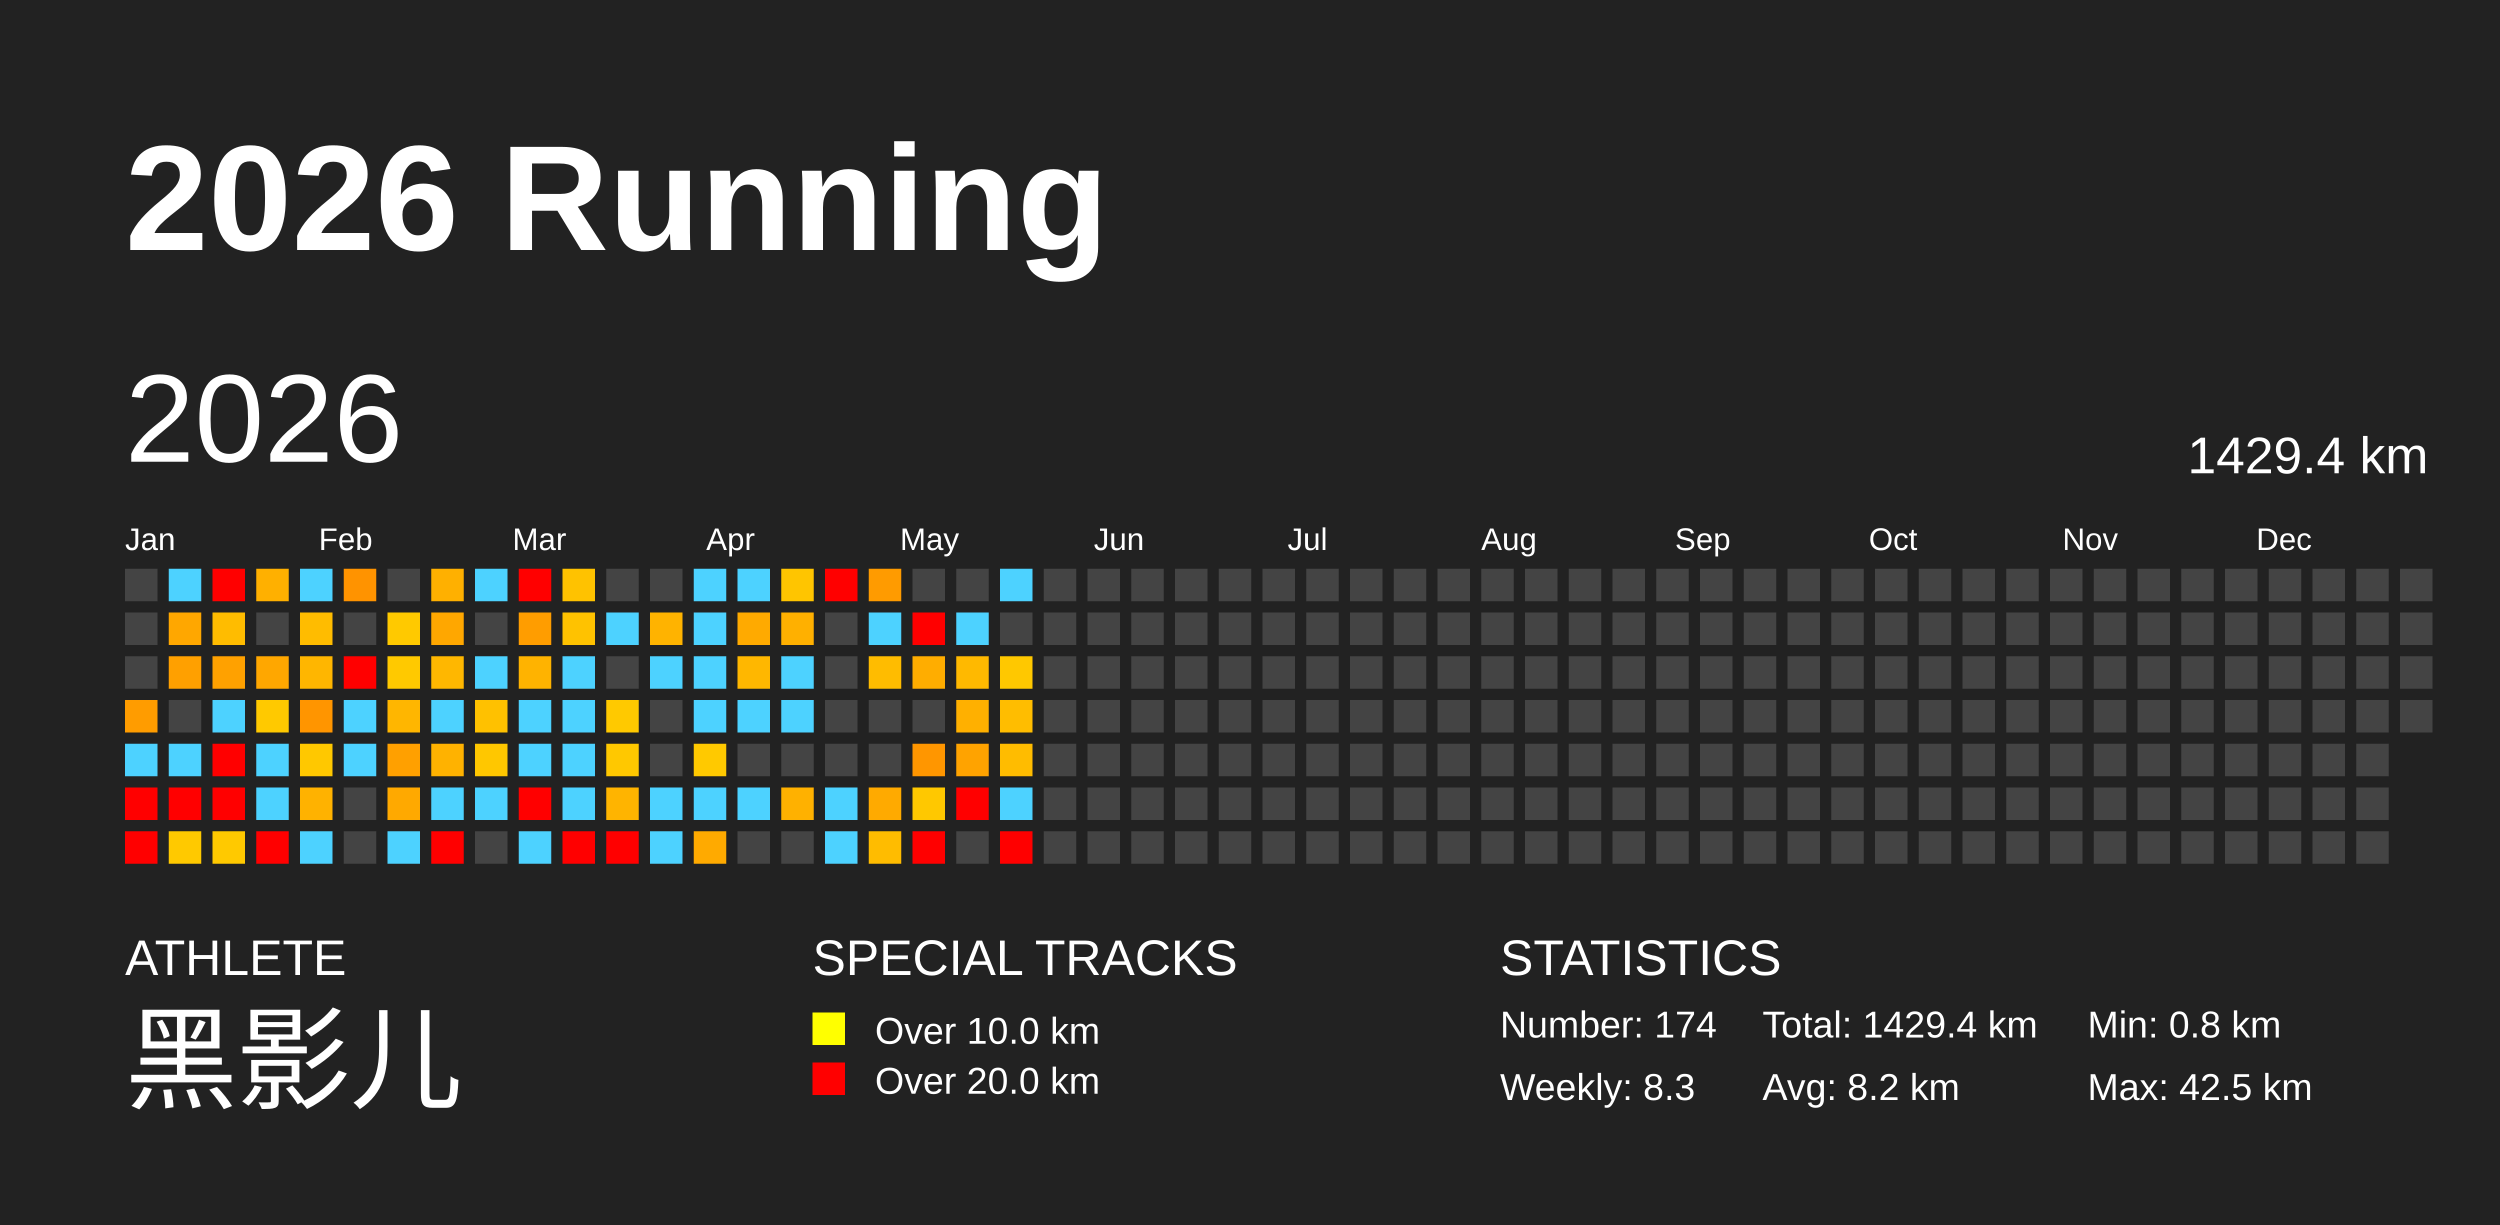
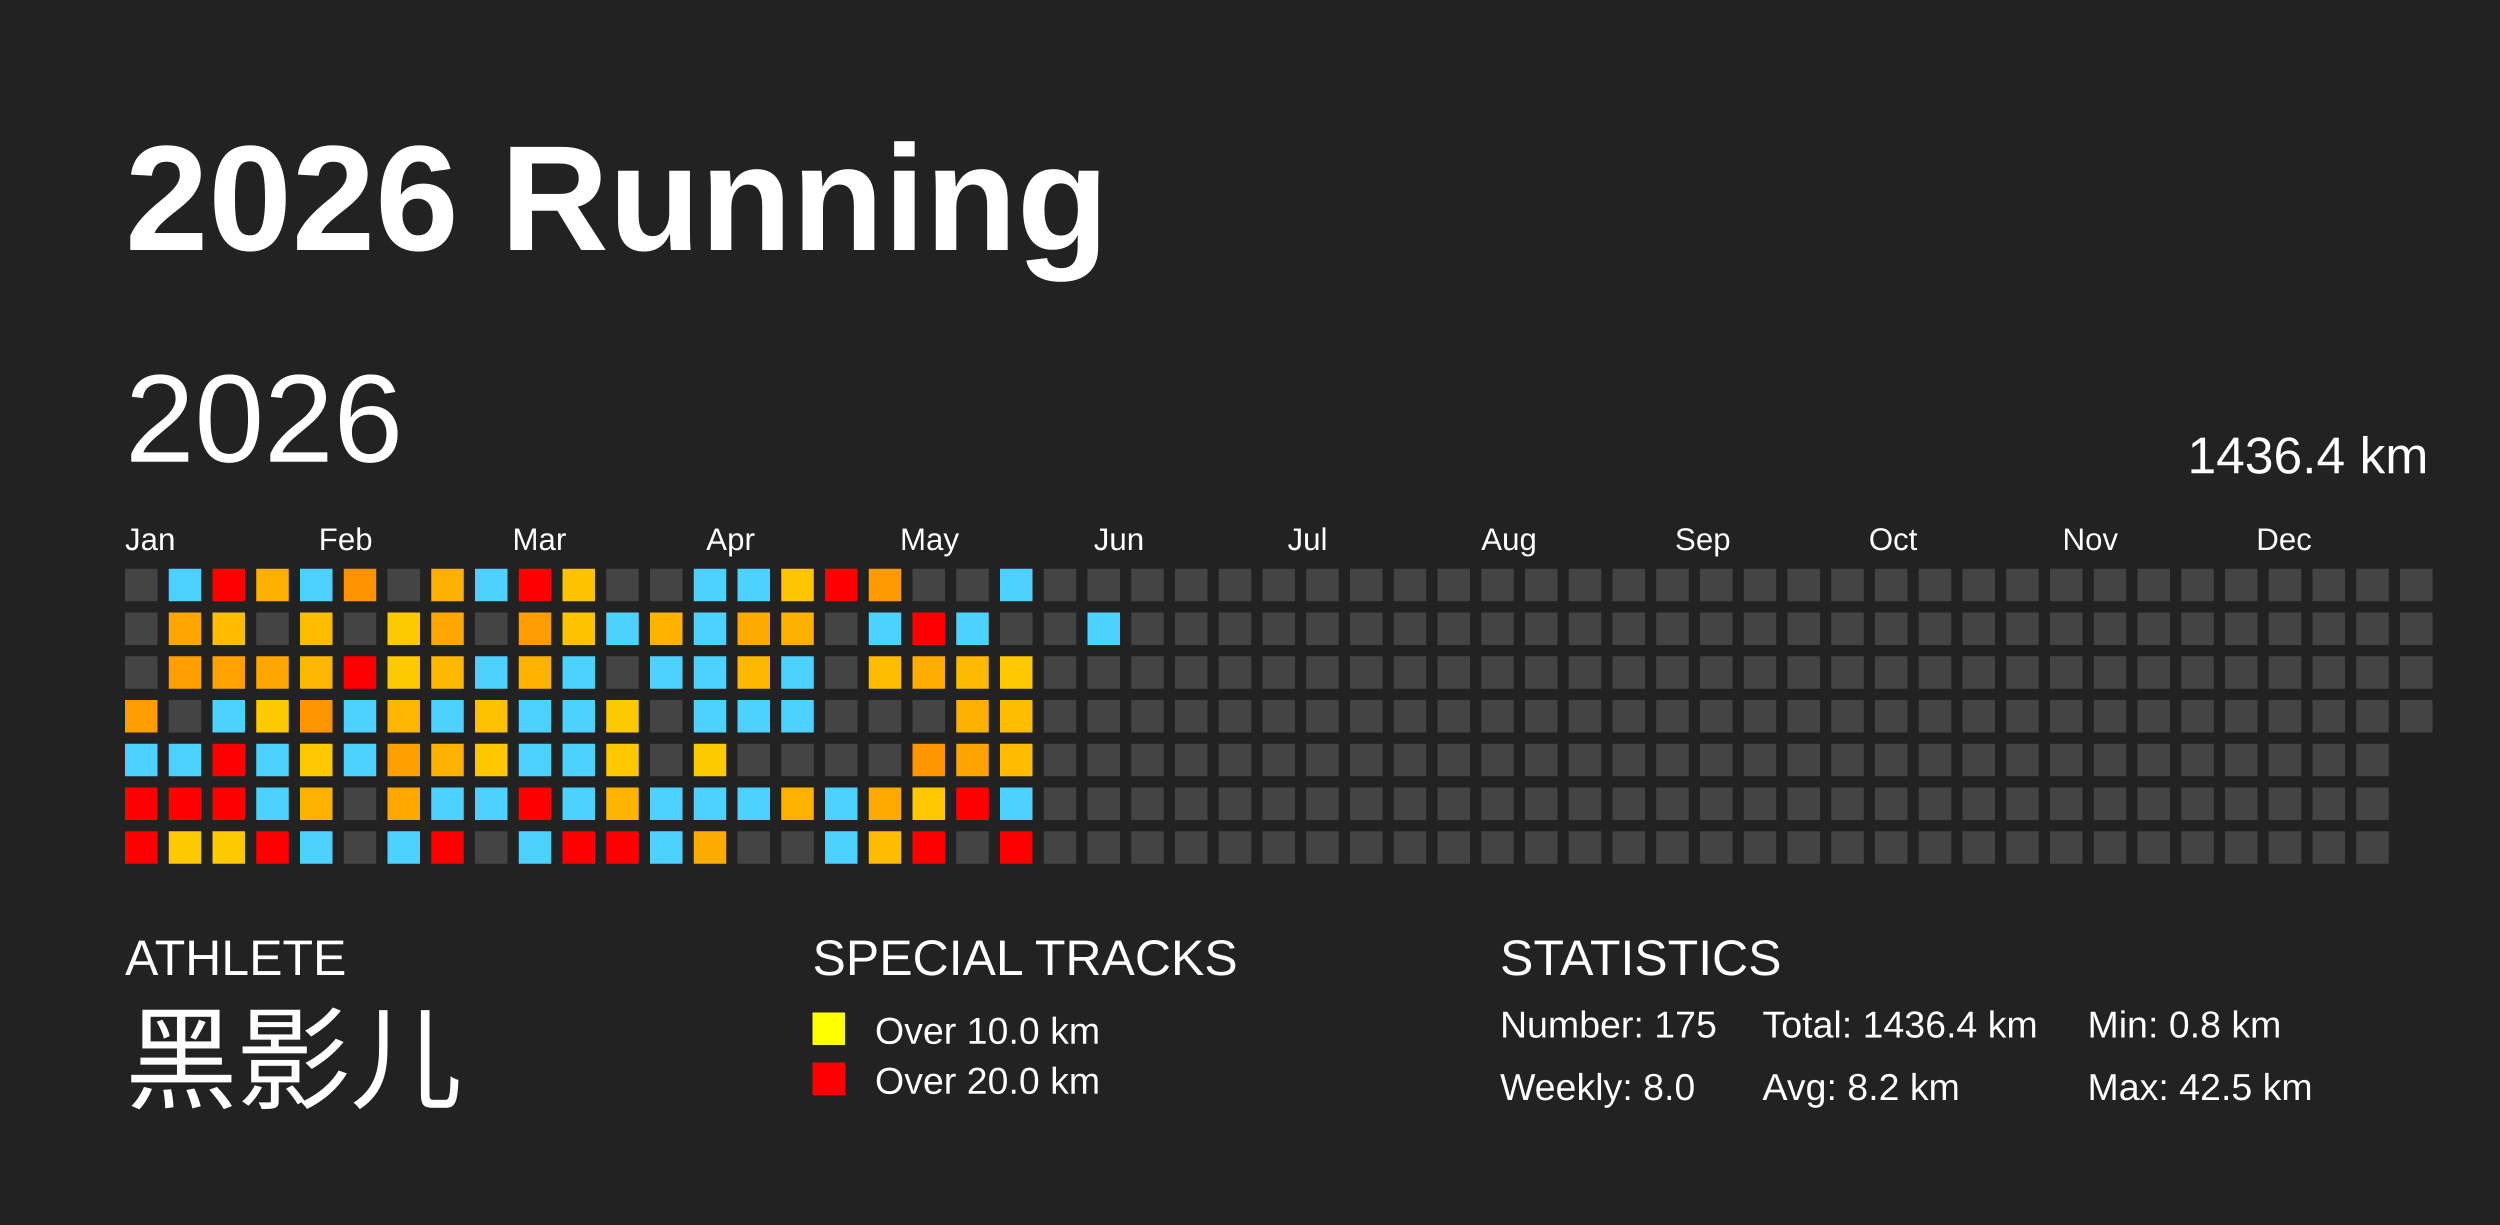
<svg xmlns="http://www.w3.org/2000/svg" baseProfile="full" height="98mm" version="1.1" viewBox="0,0,200,98" width="200mm">
  <defs />
  <rect fill="#222222" height="98" width="200" x="0" y="0" />
  <text fill="#FFFFFF" style="font-size:12px; font-family:Arial; font-weight:bold;" x="10" y="20">2026 Running</text>
  <text fill="#FFFFFF" style="font-size:4px; font-family:Arial" x="10" y="78">ATHLETE</text>
  <text fill="#FFFFFF" style="font-size:9px; font-family:Arial" x="10" y="88">黑影儿</text>
  <text fill="#FFFFFF" style="font-size:4px; font-family:Arial" x="65" y="78">SPECIAL TRACKS</text>
  <rect fill="yellow" height="2.6" width="2.6" x="65" y="81" />
  <text fill="#FFFFFF" style="font-size:3px; font-family:Arial" x="70" y="83.5">Over 10.0 km</text>
  <rect fill="red" height="2.6" width="2.6" x="65" y="85" />
  <text fill="#FFFFFF" style="font-size:3px; font-family:Arial" x="70" y="87.5">Over 20.0 km</text>
  <text fill="#FFFFFF" style="font-size:4px; font-family:Arial" x="120" y="78">STATISTICS</text>
-   <text fill="#FFFFFF" style="font-size:3px; font-family:Arial" x="120" y="83">Number: 174</text>
-   <text fill="#FFFFFF" style="font-size:3px; font-family:Arial" x="120" y="88">Weekly: 8.3</text>
-   <text fill="#FFFFFF" style="font-size:3px; font-family:Arial" x="141" y="83">Total: 1429.4 km</text>
+   <text fill="#FFFFFF" style="font-size:3px; font-family:Arial" x="120" y="83">Number: 175</text>
+   <text fill="#FFFFFF" style="font-size:3px; font-family:Arial" x="120" y="88">Weekly: 8.0</text>
+   <text fill="#FFFFFF" style="font-size:3px; font-family:Arial" x="141" y="83">Total: 1436.4 km</text>
  <text fill="#FFFFFF" style="font-size:3px; font-family:Arial" x="141" y="88">Avg: 8.2 km</text>
  <text fill="#FFFFFF" style="font-size:3px; font-family:Arial" x="167" y="83">Min: 0.8 km</text>
  <text fill="#FFFFFF" style="font-size:3px; font-family:Arial" x="167" y="88">Max: 42.5 km</text>
  <text dominant-baseline="hanging" fill="#FFFFFF" style="font-size:10.0px; font-family:Arial;" x="10" y="30">2026</text>
-   <text dominant-baseline="hanging" fill="#FFFFFF" style="font-size:4.125px; font-family:Arial;" x="175" y="35">1429.4 km</text>
+   <text dominant-baseline="hanging" fill="#FFFFFF" style="font-size:4.125px; font-family:Arial;" x="175" y="35">1436.4 km</text>
  <text fill="#FFFFFF" style="font-size:2.5px; font-family:Arial" x="10.0" y="44">Jan</text>
  <text fill="#FFFFFF" style="font-size:2.5px; font-family:Arial" x="25.5" y="44">Feb</text>
  <text fill="#FFFFFF" style="font-size:2.5px; font-family:Arial" x="41.0" y="44">Mar</text>
  <text fill="#FFFFFF" style="font-size:2.5px; font-family:Arial" x="56.5" y="44">Apr</text>
  <text fill="#FFFFFF" style="font-size:2.5px; font-family:Arial" x="72.0" y="44">May</text>
  <text fill="#FFFFFF" style="font-size:2.5px; font-family:Arial" x="87.5" y="44">Jun</text>
  <text fill="#FFFFFF" style="font-size:2.5px; font-family:Arial" x="103.0" y="44">Jul</text>
  <text fill="#FFFFFF" style="font-size:2.5px; font-family:Arial" x="118.5" y="44">Aug</text>
  <text fill="#FFFFFF" style="font-size:2.5px; font-family:Arial" x="134.0" y="44">Sep</text>
  <text fill="#FFFFFF" style="font-size:2.5px; font-family:Arial" x="149.5" y="44">Oct</text>
  <text fill="#FFFFFF" style="font-size:2.5px; font-family:Arial" x="165.0" y="44">Nov</text>
  <text fill="#FFFFFF" style="font-size:2.5px; font-family:Arial" x="180.5" y="44">Dec</text>
  <rect fill="#444444" height="2.6" width="2.6" x="10.0" y="45.5" />
  <rect fill="#444444" height="2.6" width="2.6" x="10.0" y="49.0" />
  <rect fill="#444444" height="2.6" width="2.6" x="10.0" y="52.5" />
  <rect fill="#ff9c00" height="2.6" width="2.6" x="10.0" y="56.0" />
  <rect fill="#4dd2ff" height="2.6" width="2.6" x="10.0" y="59.5" />
  <rect fill="red" height="2.6" width="2.6" x="10.0" y="63.0" />
  <rect fill="red" height="2.6" width="2.6" x="10.0" y="66.5" />
  <rect fill="#4dd2ff" height="2.6" width="2.6" x="13.5" y="45.5" />
  <rect fill="#ffa700" height="2.6" width="2.6" x="13.5" y="49.0" />
  <rect fill="#ffa000" height="2.6" width="2.6" x="13.5" y="52.5" />
  <rect fill="#444444" height="2.6" width="2.6" x="13.5" y="56.0" />
  <rect fill="#4dd2ff" height="2.6" width="2.6" x="13.5" y="59.5" />
  <rect fill="red" height="2.6" width="2.6" x="13.5" y="63.0" />
  <rect fill="#ffc900" height="2.6" width="2.6" x="13.5" y="66.5" />
  <rect fill="red" height="2.6" width="2.6" x="17.0" y="45.5" />
  <rect fill="#ffbc00" height="2.6" width="2.6" x="17.0" y="49.0" />
  <rect fill="#ffa100" height="2.6" width="2.6" x="17.0" y="52.5" />
  <rect fill="#4dd2ff" height="2.6" width="2.6" x="17.0" y="56.0" />
  <rect fill="red" height="2.6" width="2.6" x="17.0" y="59.5" />
  <rect fill="red" height="2.6" width="2.6" x="17.0" y="63.0" />
  <rect fill="#ffc900" height="2.6" width="2.6" x="17.0" y="66.5" />
  <rect fill="#ffb000" height="2.6" width="2.6" x="20.5" y="45.5" />
  <rect fill="#444444" height="2.6" width="2.6" x="20.5" y="49.0" />
  <rect fill="#ffa700" height="2.6" width="2.6" x="20.5" y="52.5" />
  <rect fill="#ffc900" height="2.6" width="2.6" x="20.5" y="56.0" />
  <rect fill="#4dd2ff" height="2.6" width="2.6" x="20.5" y="59.5" />
  <rect fill="#4dd2ff" height="2.6" width="2.6" x="20.5" y="63.0" />
  <rect fill="red" height="2.6" width="2.6" x="20.5" y="66.5" />
  <rect fill="#4dd2ff" height="2.6" width="2.6" x="24.0" y="45.5" />
  <rect fill="#ffbc00" height="2.6" width="2.6" x="24.0" y="49.0" />
  <rect fill="#ffb600" height="2.6" width="2.6" x="24.0" y="52.5" />
  <rect fill="#ff9500" height="2.6" width="2.6" x="24.0" y="56.0" />
  <rect fill="#ffc800" height="2.6" width="2.6" x="24.0" y="59.5" />
  <rect fill="#ffb200" height="2.6" width="2.6" x="24.0" y="63.0" />
  <rect fill="#4dd2ff" height="2.6" width="2.6" x="24.0" y="66.5" />
  <rect fill="#ff9300" height="2.6" width="2.6" x="27.5" y="45.5" />
  <rect fill="#444444" height="2.6" width="2.6" x="27.5" y="49.0" />
  <rect fill="red" height="2.6" width="2.6" x="27.5" y="52.5" />
  <rect fill="#4dd2ff" height="2.6" width="2.6" x="27.5" y="56.0" />
  <rect fill="#4dd2ff" height="2.6" width="2.6" x="27.5" y="59.5" />
  <rect fill="#444444" height="2.6" width="2.6" x="27.5" y="63.0" />
  <rect fill="#444444" height="2.6" width="2.6" x="27.5" y="66.5" />
  <rect fill="#444444" height="2.6" width="2.6" x="31.0" y="45.5" />
  <rect fill="#ffc900" height="2.6" width="2.6" x="31.0" y="49.0" />
  <rect fill="#ffc900" height="2.6" width="2.6" x="31.0" y="52.5" />
  <rect fill="#ffb600" height="2.6" width="2.6" x="31.0" y="56.0" />
  <rect fill="#ffa000" height="2.6" width="2.6" x="31.0" y="59.5" />
  <rect fill="#ffa900" height="2.6" width="2.6" x="31.0" y="63.0" />
  <rect fill="#4dd2ff" height="2.6" width="2.6" x="31.0" y="66.5" />
  <rect fill="#ffb000" height="2.6" width="2.6" x="34.5" y="45.5" />
  <rect fill="#ffa700" height="2.6" width="2.6" x="34.5" y="49.0" />
  <rect fill="#ffb700" height="2.6" width="2.6" x="34.5" y="52.5" />
  <rect fill="#4dd2ff" height="2.6" width="2.6" x="34.5" y="56.0" />
  <rect fill="#ffb200" height="2.6" width="2.6" x="34.5" y="59.5" />
  <rect fill="#4dd2ff" height="2.6" width="2.6" x="34.5" y="63.0" />
  <rect fill="red" height="2.6" width="2.6" x="34.5" y="66.5" />
  <rect fill="#4dd2ff" height="2.6" width="2.6" x="38.0" y="45.5" />
  <rect fill="#444444" height="2.6" width="2.6" x="38.0" y="49.0" />
  <rect fill="#4dd2ff" height="2.6" width="2.6" x="38.0" y="52.5" />
  <rect fill="#ffc100" height="2.6" width="2.6" x="38.0" y="56.0" />
  <rect fill="#ffc700" height="2.6" width="2.6" x="38.0" y="59.5" />
  <rect fill="#4dd2ff" height="2.6" width="2.6" x="38.0" y="63.0" />
  <rect fill="#444444" height="2.6" width="2.6" x="38.0" y="66.5" />
  <rect fill="red" height="2.6" width="2.6" x="41.5" y="45.5" />
  <rect fill="#ff9d00" height="2.6" width="2.6" x="41.5" y="49.0" />
  <rect fill="#ffb300" height="2.6" width="2.6" x="41.5" y="52.5" />
  <rect fill="#4dd2ff" height="2.6" width="2.6" x="41.5" y="56.0" />
  <rect fill="#4dd2ff" height="2.6" width="2.6" x="41.5" y="59.5" />
  <rect fill="red" height="2.6" width="2.6" x="41.5" y="63.0" />
  <rect fill="#4dd2ff" height="2.6" width="2.6" x="41.5" y="66.5" />
  <rect fill="#ffc200" height="2.6" width="2.6" x="45.0" y="45.5" />
  <rect fill="#ffc200" height="2.6" width="2.6" x="45.0" y="49.0" />
  <rect fill="#4dd2ff" height="2.6" width="2.6" x="45.0" y="52.5" />
  <rect fill="#4dd2ff" height="2.6" width="2.6" x="45.0" y="56.0" />
  <rect fill="#4dd2ff" height="2.6" width="2.6" x="45.0" y="59.5" />
  <rect fill="#4dd2ff" height="2.6" width="2.6" x="45.0" y="63.0" />
  <rect fill="red" height="2.6" width="2.6" x="45.0" y="66.5" />
  <rect fill="#444444" height="2.6" width="2.6" x="48.5" y="45.5" />
  <rect fill="#4dd2ff" height="2.6" width="2.6" x="48.5" y="49.0" />
  <rect fill="#444444" height="2.6" width="2.6" x="48.5" y="52.5" />
  <rect fill="#ffc900" height="2.6" width="2.6" x="48.5" y="56.0" />
  <rect fill="#ffc800" height="2.6" width="2.6" x="48.5" y="59.5" />
  <rect fill="#ffb400" height="2.6" width="2.6" x="48.5" y="63.0" />
  <rect fill="red" height="2.6" width="2.6" x="48.5" y="66.5" />
  <rect fill="#444444" height="2.6" width="2.6" x="52.0" y="45.5" />
  <rect fill="#ffb300" height="2.6" width="2.6" x="52.0" y="49.0" />
  <rect fill="#4dd2ff" height="2.6" width="2.6" x="52.0" y="52.5" />
  <rect fill="#444444" height="2.6" width="2.6" x="52.0" y="56.0" />
  <rect fill="#444444" height="2.6" width="2.6" x="52.0" y="59.5" />
  <rect fill="#4dd2ff" height="2.6" width="2.6" x="52.0" y="63.0" />
  <rect fill="#4dd2ff" height="2.6" width="2.6" x="52.0" y="66.5" />
  <rect fill="#4dd2ff" height="2.6" width="2.6" x="55.5" y="45.5" />
  <rect fill="#4dd2ff" height="2.6" width="2.6" x="55.5" y="49.0" />
  <rect fill="#4dd2ff" height="2.6" width="2.6" x="55.5" y="52.5" />
  <rect fill="#4dd2ff" height="2.6" width="2.6" x="55.5" y="56.0" />
  <rect fill="#ffc900" height="2.6" width="2.6" x="55.5" y="59.5" />
  <rect fill="#4dd2ff" height="2.6" width="2.6" x="55.5" y="63.0" />
  <rect fill="#ffaa00" height="2.6" width="2.6" x="55.5" y="66.5" />
  <rect fill="#4dd2ff" height="2.6" width="2.6" x="59.0" y="45.5" />
  <rect fill="#ffaa00" height="2.6" width="2.6" x="59.0" y="49.0" />
  <rect fill="#ffb700" height="2.6" width="2.6" x="59.0" y="52.5" />
  <rect fill="#4dd2ff" height="2.6" width="2.6" x="59.0" y="56.0" />
  <rect fill="#444444" height="2.6" width="2.6" x="59.0" y="59.5" />
  <rect fill="#4dd2ff" height="2.6" width="2.6" x="59.0" y="63.0" />
  <rect fill="#444444" height="2.6" width="2.6" x="59.0" y="66.5" />
  <rect fill="#ffc500" height="2.6" width="2.6" x="62.5" y="45.5" />
  <rect fill="#ffb000" height="2.6" width="2.6" x="62.5" y="49.0" />
  <rect fill="#4dd2ff" height="2.6" width="2.6" x="62.5" y="52.5" />
  <rect fill="#4dd2ff" height="2.6" width="2.6" x="62.5" y="56.0" />
  <rect fill="#444444" height="2.6" width="2.6" x="62.5" y="59.5" />
  <rect fill="#ffb100" height="2.6" width="2.6" x="62.5" y="63.0" />
  <rect fill="#444444" height="2.6" width="2.6" x="62.5" y="66.5" />
  <rect fill="red" height="2.6" width="2.6" x="66.0" y="45.5" />
  <rect fill="#444444" height="2.6" width="2.6" x="66.0" y="49.0" />
  <rect fill="#444444" height="2.6" width="2.6" x="66.0" y="52.5" />
  <rect fill="#444444" height="2.6" width="2.6" x="66.0" y="56.0" />
  <rect fill="#444444" height="2.6" width="2.6" x="66.0" y="59.5" />
  <rect fill="#4dd2ff" height="2.6" width="2.6" x="66.0" y="63.0" />
  <rect fill="#4dd2ff" height="2.6" width="2.6" x="66.0" y="66.5" />
  <rect fill="#ff9b00" height="2.6" width="2.6" x="69.5" y="45.5" />
  <rect fill="#4dd2ff" height="2.6" width="2.6" x="69.5" y="49.0" />
  <rect fill="#ffbc00" height="2.6" width="2.6" x="69.5" y="52.5" />
  <rect fill="#444444" height="2.6" width="2.6" x="69.5" y="56.0" />
  <rect fill="#444444" height="2.6" width="2.6" x="69.5" y="59.5" />
  <rect fill="#ffaa00" height="2.6" width="2.6" x="69.5" y="63.0" />
  <rect fill="#ffbc00" height="2.6" width="2.6" x="69.5" y="66.5" />
  <rect fill="#444444" height="2.6" width="2.6" x="73.0" y="45.5" />
  <rect fill="red" height="2.6" width="2.6" x="73.0" y="49.0" />
  <rect fill="#ffad00" height="2.6" width="2.6" x="73.0" y="52.5" />
  <rect fill="#444444" height="2.6" width="2.6" x="73.0" y="56.0" />
  <rect fill="#ff9600" height="2.6" width="2.6" x="73.0" y="59.5" />
  <rect fill="#ffc800" height="2.6" width="2.6" x="73.0" y="63.0" />
  <rect fill="red" height="2.6" width="2.6" x="73.0" y="66.5" />
  <rect fill="#444444" height="2.6" width="2.6" x="76.5" y="45.5" />
  <rect fill="#4dd2ff" height="2.6" width="2.6" x="76.5" y="49.0" />
  <rect fill="#ffb900" height="2.6" width="2.6" x="76.5" y="52.5" />
  <rect fill="#ffb000" height="2.6" width="2.6" x="76.5" y="56.0" />
  <rect fill="#ffa300" height="2.6" width="2.6" x="76.5" y="59.5" />
  <rect fill="red" height="2.6" width="2.6" x="76.5" y="63.0" />
  <rect fill="#444444" height="2.6" width="2.6" x="76.5" y="66.5" />
  <rect fill="#4dd2ff" height="2.6" width="2.6" x="80.0" y="45.5" />
  <rect fill="#444444" height="2.6" width="2.6" x="80.0" y="49.0" />
  <rect fill="#ffc800" height="2.6" width="2.6" x="80.0" y="52.5" />
  <rect fill="#ffbd00" height="2.6" width="2.6" x="80.0" y="56.0" />
  <rect fill="#ffbc00" height="2.6" width="2.6" x="80.0" y="59.5" />
  <rect fill="#4dd2ff" height="2.6" width="2.6" x="80.0" y="63.0" />
  <rect fill="red" height="2.6" width="2.6" x="80.0" y="66.5" />
  <rect fill="#444444" height="2.6" width="2.6" x="83.5" y="45.5" />
  <rect fill="#444444" height="2.6" width="2.6" x="83.5" y="49.0" />
  <rect fill="#444444" height="2.6" width="2.6" x="83.5" y="52.5" />
  <rect fill="#444444" height="2.6" width="2.6" x="83.5" y="56.0" />
  <rect fill="#444444" height="2.6" width="2.6" x="83.5" y="59.5" />
  <rect fill="#444444" height="2.6" width="2.6" x="83.5" y="63.0" />
  <rect fill="#444444" height="2.6" width="2.6" x="83.5" y="66.5" />
  <rect fill="#444444" height="2.6" width="2.6" x="87.0" y="45.5" />
-   <rect fill="#444444" height="2.6" width="2.6" x="87.0" y="49.0" />
+   <rect fill="#4dd2ff" height="2.6" width="2.6" x="87.0" y="49.0" />
  <rect fill="#444444" height="2.6" width="2.6" x="87.0" y="52.5" />
  <rect fill="#444444" height="2.6" width="2.6" x="87.0" y="56.0" />
  <rect fill="#444444" height="2.6" width="2.6" x="87.0" y="59.5" />
  <rect fill="#444444" height="2.6" width="2.6" x="87.0" y="63.0" />
  <rect fill="#444444" height="2.6" width="2.6" x="87.0" y="66.5" />
  <rect fill="#444444" height="2.6" width="2.6" x="90.5" y="45.5" />
  <rect fill="#444444" height="2.6" width="2.6" x="90.5" y="49.0" />
  <rect fill="#444444" height="2.6" width="2.6" x="90.5" y="52.5" />
  <rect fill="#444444" height="2.6" width="2.6" x="90.5" y="56.0" />
  <rect fill="#444444" height="2.6" width="2.6" x="90.5" y="59.5" />
  <rect fill="#444444" height="2.6" width="2.6" x="90.5" y="63.0" />
  <rect fill="#444444" height="2.6" width="2.6" x="90.5" y="66.5" />
  <rect fill="#444444" height="2.6" width="2.6" x="94.0" y="45.5" />
  <rect fill="#444444" height="2.6" width="2.6" x="94.0" y="49.0" />
  <rect fill="#444444" height="2.6" width="2.6" x="94.0" y="52.5" />
  <rect fill="#444444" height="2.6" width="2.6" x="94.0" y="56.0" />
  <rect fill="#444444" height="2.6" width="2.6" x="94.0" y="59.5" />
  <rect fill="#444444" height="2.6" width="2.6" x="94.0" y="63.0" />
  <rect fill="#444444" height="2.6" width="2.6" x="94.0" y="66.5" />
  <rect fill="#444444" height="2.6" width="2.6" x="97.5" y="45.5" />
  <rect fill="#444444" height="2.6" width="2.6" x="97.5" y="49.0" />
  <rect fill="#444444" height="2.6" width="2.6" x="97.5" y="52.5" />
  <rect fill="#444444" height="2.6" width="2.6" x="97.5" y="56.0" />
  <rect fill="#444444" height="2.6" width="2.6" x="97.5" y="59.5" />
  <rect fill="#444444" height="2.6" width="2.6" x="97.5" y="63.0" />
  <rect fill="#444444" height="2.6" width="2.6" x="97.5" y="66.5" />
  <rect fill="#444444" height="2.6" width="2.6" x="101.0" y="45.5" />
  <rect fill="#444444" height="2.6" width="2.6" x="101.0" y="49.0" />
  <rect fill="#444444" height="2.6" width="2.6" x="101.0" y="52.5" />
  <rect fill="#444444" height="2.6" width="2.6" x="101.0" y="56.0" />
  <rect fill="#444444" height="2.6" width="2.6" x="101.0" y="59.5" />
  <rect fill="#444444" height="2.6" width="2.6" x="101.0" y="63.0" />
  <rect fill="#444444" height="2.6" width="2.6" x="101.0" y="66.5" />
  <rect fill="#444444" height="2.6" width="2.6" x="104.5" y="45.5" />
  <rect fill="#444444" height="2.6" width="2.6" x="104.5" y="49.0" />
  <rect fill="#444444" height="2.6" width="2.6" x="104.5" y="52.5" />
  <rect fill="#444444" height="2.6" width="2.6" x="104.5" y="56.0" />
  <rect fill="#444444" height="2.6" width="2.6" x="104.5" y="59.5" />
  <rect fill="#444444" height="2.6" width="2.6" x="104.5" y="63.0" />
  <rect fill="#444444" height="2.6" width="2.6" x="104.5" y="66.5" />
  <rect fill="#444444" height="2.6" width="2.6" x="108.0" y="45.5" />
  <rect fill="#444444" height="2.6" width="2.6" x="108.0" y="49.0" />
  <rect fill="#444444" height="2.6" width="2.6" x="108.0" y="52.5" />
  <rect fill="#444444" height="2.6" width="2.6" x="108.0" y="56.0" />
  <rect fill="#444444" height="2.6" width="2.6" x="108.0" y="59.5" />
  <rect fill="#444444" height="2.6" width="2.6" x="108.0" y="63.0" />
  <rect fill="#444444" height="2.6" width="2.6" x="108.0" y="66.5" />
  <rect fill="#444444" height="2.6" width="2.6" x="111.5" y="45.5" />
  <rect fill="#444444" height="2.6" width="2.6" x="111.5" y="49.0" />
  <rect fill="#444444" height="2.6" width="2.6" x="111.5" y="52.5" />
  <rect fill="#444444" height="2.6" width="2.6" x="111.5" y="56.0" />
  <rect fill="#444444" height="2.6" width="2.6" x="111.5" y="59.5" />
  <rect fill="#444444" height="2.6" width="2.6" x="111.5" y="63.0" />
  <rect fill="#444444" height="2.6" width="2.6" x="111.5" y="66.5" />
  <rect fill="#444444" height="2.6" width="2.6" x="115.0" y="45.5" />
  <rect fill="#444444" height="2.6" width="2.6" x="115.0" y="49.0" />
  <rect fill="#444444" height="2.6" width="2.6" x="115.0" y="52.5" />
  <rect fill="#444444" height="2.6" width="2.6" x="115.0" y="56.0" />
  <rect fill="#444444" height="2.6" width="2.6" x="115.0" y="59.5" />
  <rect fill="#444444" height="2.6" width="2.6" x="115.0" y="63.0" />
  <rect fill="#444444" height="2.6" width="2.6" x="115.0" y="66.5" />
  <rect fill="#444444" height="2.6" width="2.6" x="118.5" y="45.5" />
  <rect fill="#444444" height="2.6" width="2.6" x="118.5" y="49.0" />
  <rect fill="#444444" height="2.6" width="2.6" x="118.5" y="52.5" />
  <rect fill="#444444" height="2.6" width="2.6" x="118.5" y="56.0" />
  <rect fill="#444444" height="2.6" width="2.6" x="118.5" y="59.5" />
  <rect fill="#444444" height="2.6" width="2.6" x="118.5" y="63.0" />
  <rect fill="#444444" height="2.6" width="2.6" x="118.5" y="66.5" />
  <rect fill="#444444" height="2.6" width="2.6" x="122.0" y="45.5" />
  <rect fill="#444444" height="2.6" width="2.6" x="122.0" y="49.0" />
  <rect fill="#444444" height="2.6" width="2.6" x="122.0" y="52.5" />
  <rect fill="#444444" height="2.6" width="2.6" x="122.0" y="56.0" />
  <rect fill="#444444" height="2.6" width="2.6" x="122.0" y="59.5" />
  <rect fill="#444444" height="2.6" width="2.6" x="122.0" y="63.0" />
  <rect fill="#444444" height="2.6" width="2.6" x="122.0" y="66.5" />
  <rect fill="#444444" height="2.6" width="2.6" x="125.5" y="45.5" />
  <rect fill="#444444" height="2.6" width="2.6" x="125.5" y="49.0" />
  <rect fill="#444444" height="2.6" width="2.6" x="125.5" y="52.5" />
  <rect fill="#444444" height="2.6" width="2.6" x="125.5" y="56.0" />
  <rect fill="#444444" height="2.6" width="2.6" x="125.5" y="59.5" />
  <rect fill="#444444" height="2.6" width="2.6" x="125.5" y="63.0" />
  <rect fill="#444444" height="2.6" width="2.6" x="125.5" y="66.5" />
  <rect fill="#444444" height="2.6" width="2.6" x="129.0" y="45.5" />
  <rect fill="#444444" height="2.6" width="2.6" x="129.0" y="49.0" />
  <rect fill="#444444" height="2.6" width="2.6" x="129.0" y="52.5" />
  <rect fill="#444444" height="2.6" width="2.6" x="129.0" y="56.0" />
  <rect fill="#444444" height="2.6" width="2.6" x="129.0" y="59.5" />
  <rect fill="#444444" height="2.6" width="2.6" x="129.0" y="63.0" />
  <rect fill="#444444" height="2.6" width="2.6" x="129.0" y="66.5" />
  <rect fill="#444444" height="2.6" width="2.6" x="132.5" y="45.5" />
  <rect fill="#444444" height="2.6" width="2.6" x="132.5" y="49.0" />
  <rect fill="#444444" height="2.6" width="2.6" x="132.5" y="52.5" />
  <rect fill="#444444" height="2.6" width="2.6" x="132.5" y="56.0" />
  <rect fill="#444444" height="2.6" width="2.6" x="132.5" y="59.5" />
  <rect fill="#444444" height="2.6" width="2.6" x="132.5" y="63.0" />
  <rect fill="#444444" height="2.6" width="2.6" x="132.5" y="66.5" />
  <rect fill="#444444" height="2.6" width="2.6" x="136.0" y="45.5" />
  <rect fill="#444444" height="2.6" width="2.6" x="136.0" y="49.0" />
  <rect fill="#444444" height="2.6" width="2.6" x="136.0" y="52.5" />
  <rect fill="#444444" height="2.6" width="2.6" x="136.0" y="56.0" />
  <rect fill="#444444" height="2.6" width="2.6" x="136.0" y="59.5" />
  <rect fill="#444444" height="2.6" width="2.6" x="136.0" y="63.0" />
  <rect fill="#444444" height="2.6" width="2.6" x="136.0" y="66.5" />
  <rect fill="#444444" height="2.6" width="2.6" x="139.5" y="45.5" />
  <rect fill="#444444" height="2.6" width="2.6" x="139.5" y="49.0" />
  <rect fill="#444444" height="2.6" width="2.6" x="139.5" y="52.5" />
  <rect fill="#444444" height="2.6" width="2.6" x="139.5" y="56.0" />
  <rect fill="#444444" height="2.6" width="2.6" x="139.5" y="59.5" />
  <rect fill="#444444" height="2.6" width="2.6" x="139.5" y="63.0" />
  <rect fill="#444444" height="2.6" width="2.6" x="139.5" y="66.5" />
  <rect fill="#444444" height="2.6" width="2.6" x="143.0" y="45.5" />
  <rect fill="#444444" height="2.6" width="2.6" x="143.0" y="49.0" />
  <rect fill="#444444" height="2.6" width="2.6" x="143.0" y="52.5" />
  <rect fill="#444444" height="2.6" width="2.6" x="143.0" y="56.0" />
  <rect fill="#444444" height="2.6" width="2.6" x="143.0" y="59.5" />
  <rect fill="#444444" height="2.6" width="2.6" x="143.0" y="63.0" />
  <rect fill="#444444" height="2.6" width="2.6" x="143.0" y="66.5" />
  <rect fill="#444444" height="2.6" width="2.6" x="146.5" y="45.5" />
  <rect fill="#444444" height="2.6" width="2.6" x="146.5" y="49.0" />
  <rect fill="#444444" height="2.6" width="2.6" x="146.5" y="52.5" />
  <rect fill="#444444" height="2.6" width="2.6" x="146.5" y="56.0" />
  <rect fill="#444444" height="2.6" width="2.6" x="146.5" y="59.5" />
  <rect fill="#444444" height="2.6" width="2.6" x="146.5" y="63.0" />
  <rect fill="#444444" height="2.6" width="2.6" x="146.5" y="66.5" />
  <rect fill="#444444" height="2.6" width="2.6" x="150.0" y="45.5" />
  <rect fill="#444444" height="2.6" width="2.6" x="150.0" y="49.0" />
  <rect fill="#444444" height="2.6" width="2.6" x="150.0" y="52.5" />
  <rect fill="#444444" height="2.6" width="2.6" x="150.0" y="56.0" />
  <rect fill="#444444" height="2.6" width="2.6" x="150.0" y="59.5" />
  <rect fill="#444444" height="2.6" width="2.6" x="150.0" y="63.0" />
  <rect fill="#444444" height="2.6" width="2.6" x="150.0" y="66.5" />
  <rect fill="#444444" height="2.6" width="2.6" x="153.5" y="45.5" />
  <rect fill="#444444" height="2.6" width="2.6" x="153.5" y="49.0" />
  <rect fill="#444444" height="2.6" width="2.6" x="153.5" y="52.5" />
  <rect fill="#444444" height="2.6" width="2.6" x="153.5" y="56.0" />
  <rect fill="#444444" height="2.6" width="2.6" x="153.5" y="59.5" />
  <rect fill="#444444" height="2.6" width="2.6" x="153.5" y="63.0" />
  <rect fill="#444444" height="2.6" width="2.6" x="153.5" y="66.5" />
  <rect fill="#444444" height="2.6" width="2.6" x="157.0" y="45.5" />
  <rect fill="#444444" height="2.6" width="2.6" x="157.0" y="49.0" />
  <rect fill="#444444" height="2.6" width="2.6" x="157.0" y="52.5" />
  <rect fill="#444444" height="2.6" width="2.6" x="157.0" y="56.0" />
  <rect fill="#444444" height="2.6" width="2.6" x="157.0" y="59.5" />
  <rect fill="#444444" height="2.6" width="2.6" x="157.0" y="63.0" />
  <rect fill="#444444" height="2.6" width="2.6" x="157.0" y="66.5" />
  <rect fill="#444444" height="2.6" width="2.6" x="160.5" y="45.5" />
  <rect fill="#444444" height="2.6" width="2.6" x="160.5" y="49.0" />
  <rect fill="#444444" height="2.6" width="2.6" x="160.5" y="52.5" />
  <rect fill="#444444" height="2.6" width="2.6" x="160.5" y="56.0" />
  <rect fill="#444444" height="2.6" width="2.6" x="160.5" y="59.5" />
  <rect fill="#444444" height="2.6" width="2.6" x="160.5" y="63.0" />
  <rect fill="#444444" height="2.6" width="2.6" x="160.5" y="66.5" />
  <rect fill="#444444" height="2.6" width="2.6" x="164.0" y="45.5" />
  <rect fill="#444444" height="2.6" width="2.6" x="164.0" y="49.0" />
  <rect fill="#444444" height="2.6" width="2.6" x="164.0" y="52.5" />
  <rect fill="#444444" height="2.6" width="2.6" x="164.0" y="56.0" />
  <rect fill="#444444" height="2.6" width="2.6" x="164.0" y="59.5" />
  <rect fill="#444444" height="2.6" width="2.6" x="164.0" y="63.0" />
  <rect fill="#444444" height="2.6" width="2.6" x="164.0" y="66.5" />
  <rect fill="#444444" height="2.6" width="2.6" x="167.5" y="45.5" />
  <rect fill="#444444" height="2.6" width="2.6" x="167.5" y="49.0" />
  <rect fill="#444444" height="2.6" width="2.6" x="167.5" y="52.5" />
  <rect fill="#444444" height="2.6" width="2.6" x="167.5" y="56.0" />
  <rect fill="#444444" height="2.6" width="2.6" x="167.5" y="59.5" />
  <rect fill="#444444" height="2.6" width="2.6" x="167.5" y="63.0" />
  <rect fill="#444444" height="2.6" width="2.6" x="167.5" y="66.5" />
  <rect fill="#444444" height="2.6" width="2.6" x="171.0" y="45.5" />
  <rect fill="#444444" height="2.6" width="2.6" x="171.0" y="49.0" />
  <rect fill="#444444" height="2.6" width="2.6" x="171.0" y="52.5" />
  <rect fill="#444444" height="2.6" width="2.6" x="171.0" y="56.0" />
  <rect fill="#444444" height="2.6" width="2.6" x="171.0" y="59.5" />
  <rect fill="#444444" height="2.6" width="2.6" x="171.0" y="63.0" />
  <rect fill="#444444" height="2.6" width="2.6" x="171.0" y="66.5" />
  <rect fill="#444444" height="2.6" width="2.6" x="174.5" y="45.5" />
  <rect fill="#444444" height="2.6" width="2.6" x="174.5" y="49.0" />
  <rect fill="#444444" height="2.6" width="2.6" x="174.5" y="52.5" />
  <rect fill="#444444" height="2.6" width="2.6" x="174.5" y="56.0" />
  <rect fill="#444444" height="2.6" width="2.6" x="174.5" y="59.5" />
  <rect fill="#444444" height="2.6" width="2.6" x="174.5" y="63.0" />
  <rect fill="#444444" height="2.6" width="2.6" x="174.5" y="66.5" />
  <rect fill="#444444" height="2.6" width="2.6" x="178.0" y="45.5" />
  <rect fill="#444444" height="2.6" width="2.6" x="178.0" y="49.0" />
  <rect fill="#444444" height="2.6" width="2.6" x="178.0" y="52.5" />
  <rect fill="#444444" height="2.6" width="2.6" x="178.0" y="56.0" />
  <rect fill="#444444" height="2.6" width="2.6" x="178.0" y="59.5" />
  <rect fill="#444444" height="2.6" width="2.6" x="178.0" y="63.0" />
  <rect fill="#444444" height="2.6" width="2.6" x="178.0" y="66.5" />
  <rect fill="#444444" height="2.6" width="2.6" x="181.5" y="45.5" />
  <rect fill="#444444" height="2.6" width="2.6" x="181.5" y="49.0" />
  <rect fill="#444444" height="2.6" width="2.6" x="181.5" y="52.5" />
  <rect fill="#444444" height="2.6" width="2.6" x="181.5" y="56.0" />
  <rect fill="#444444" height="2.6" width="2.6" x="181.5" y="59.5" />
  <rect fill="#444444" height="2.6" width="2.6" x="181.5" y="63.0" />
  <rect fill="#444444" height="2.6" width="2.6" x="181.5" y="66.5" />
  <rect fill="#444444" height="2.6" width="2.6" x="185.0" y="45.5" />
  <rect fill="#444444" height="2.6" width="2.6" x="185.0" y="49.0" />
  <rect fill="#444444" height="2.6" width="2.6" x="185.0" y="52.5" />
  <rect fill="#444444" height="2.6" width="2.6" x="185.0" y="56.0" />
  <rect fill="#444444" height="2.6" width="2.6" x="185.0" y="59.5" />
  <rect fill="#444444" height="2.6" width="2.6" x="185.0" y="63.0" />
  <rect fill="#444444" height="2.6" width="2.6" x="185.0" y="66.5" />
  <rect fill="#444444" height="2.6" width="2.6" x="188.5" y="45.5" />
  <rect fill="#444444" height="2.6" width="2.6" x="188.5" y="49.0" />
  <rect fill="#444444" height="2.6" width="2.6" x="188.5" y="52.5" />
  <rect fill="#444444" height="2.6" width="2.6" x="188.5" y="56.0" />
  <rect fill="#444444" height="2.6" width="2.6" x="188.5" y="59.5" />
  <rect fill="#444444" height="2.6" width="2.6" x="188.5" y="63.0" />
  <rect fill="#444444" height="2.6" width="2.6" x="188.5" y="66.5" />
  <rect fill="#444444" height="2.6" width="2.6" x="192.0" y="45.5" />
  <rect fill="#444444" height="2.6" width="2.6" x="192.0" y="49.0" />
  <rect fill="#444444" height="2.6" width="2.6" x="192.0" y="52.5" />
  <rect fill="#444444" height="2.6" width="2.6" x="192.0" y="56.0" />
</svg>
